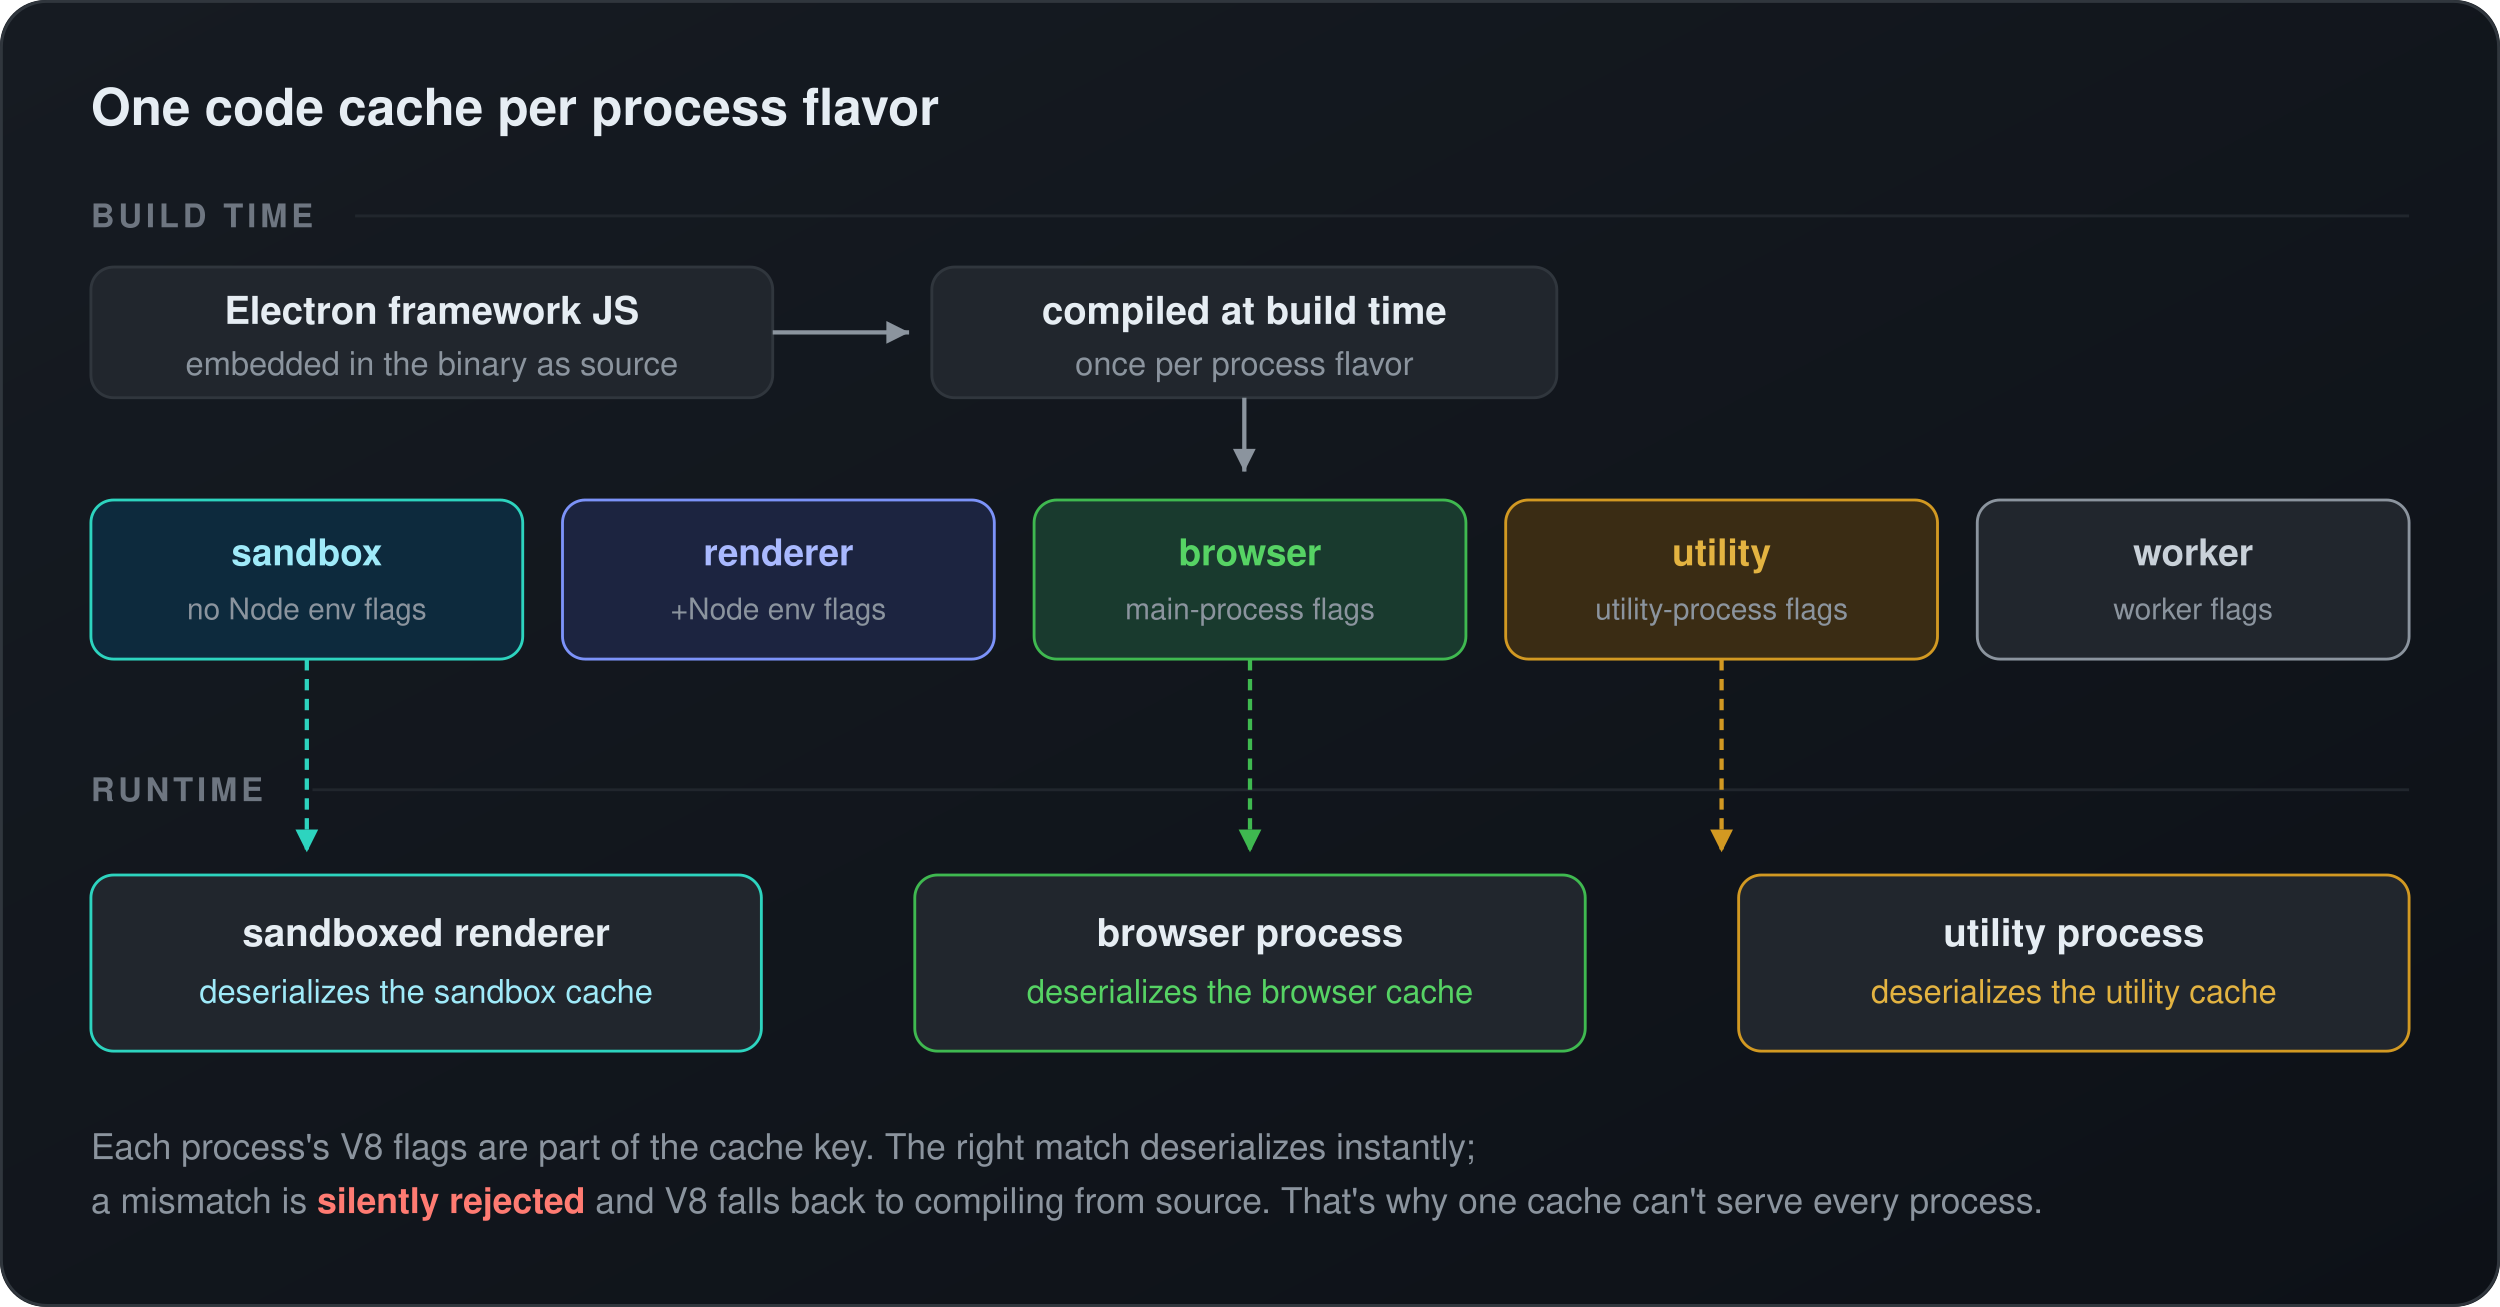
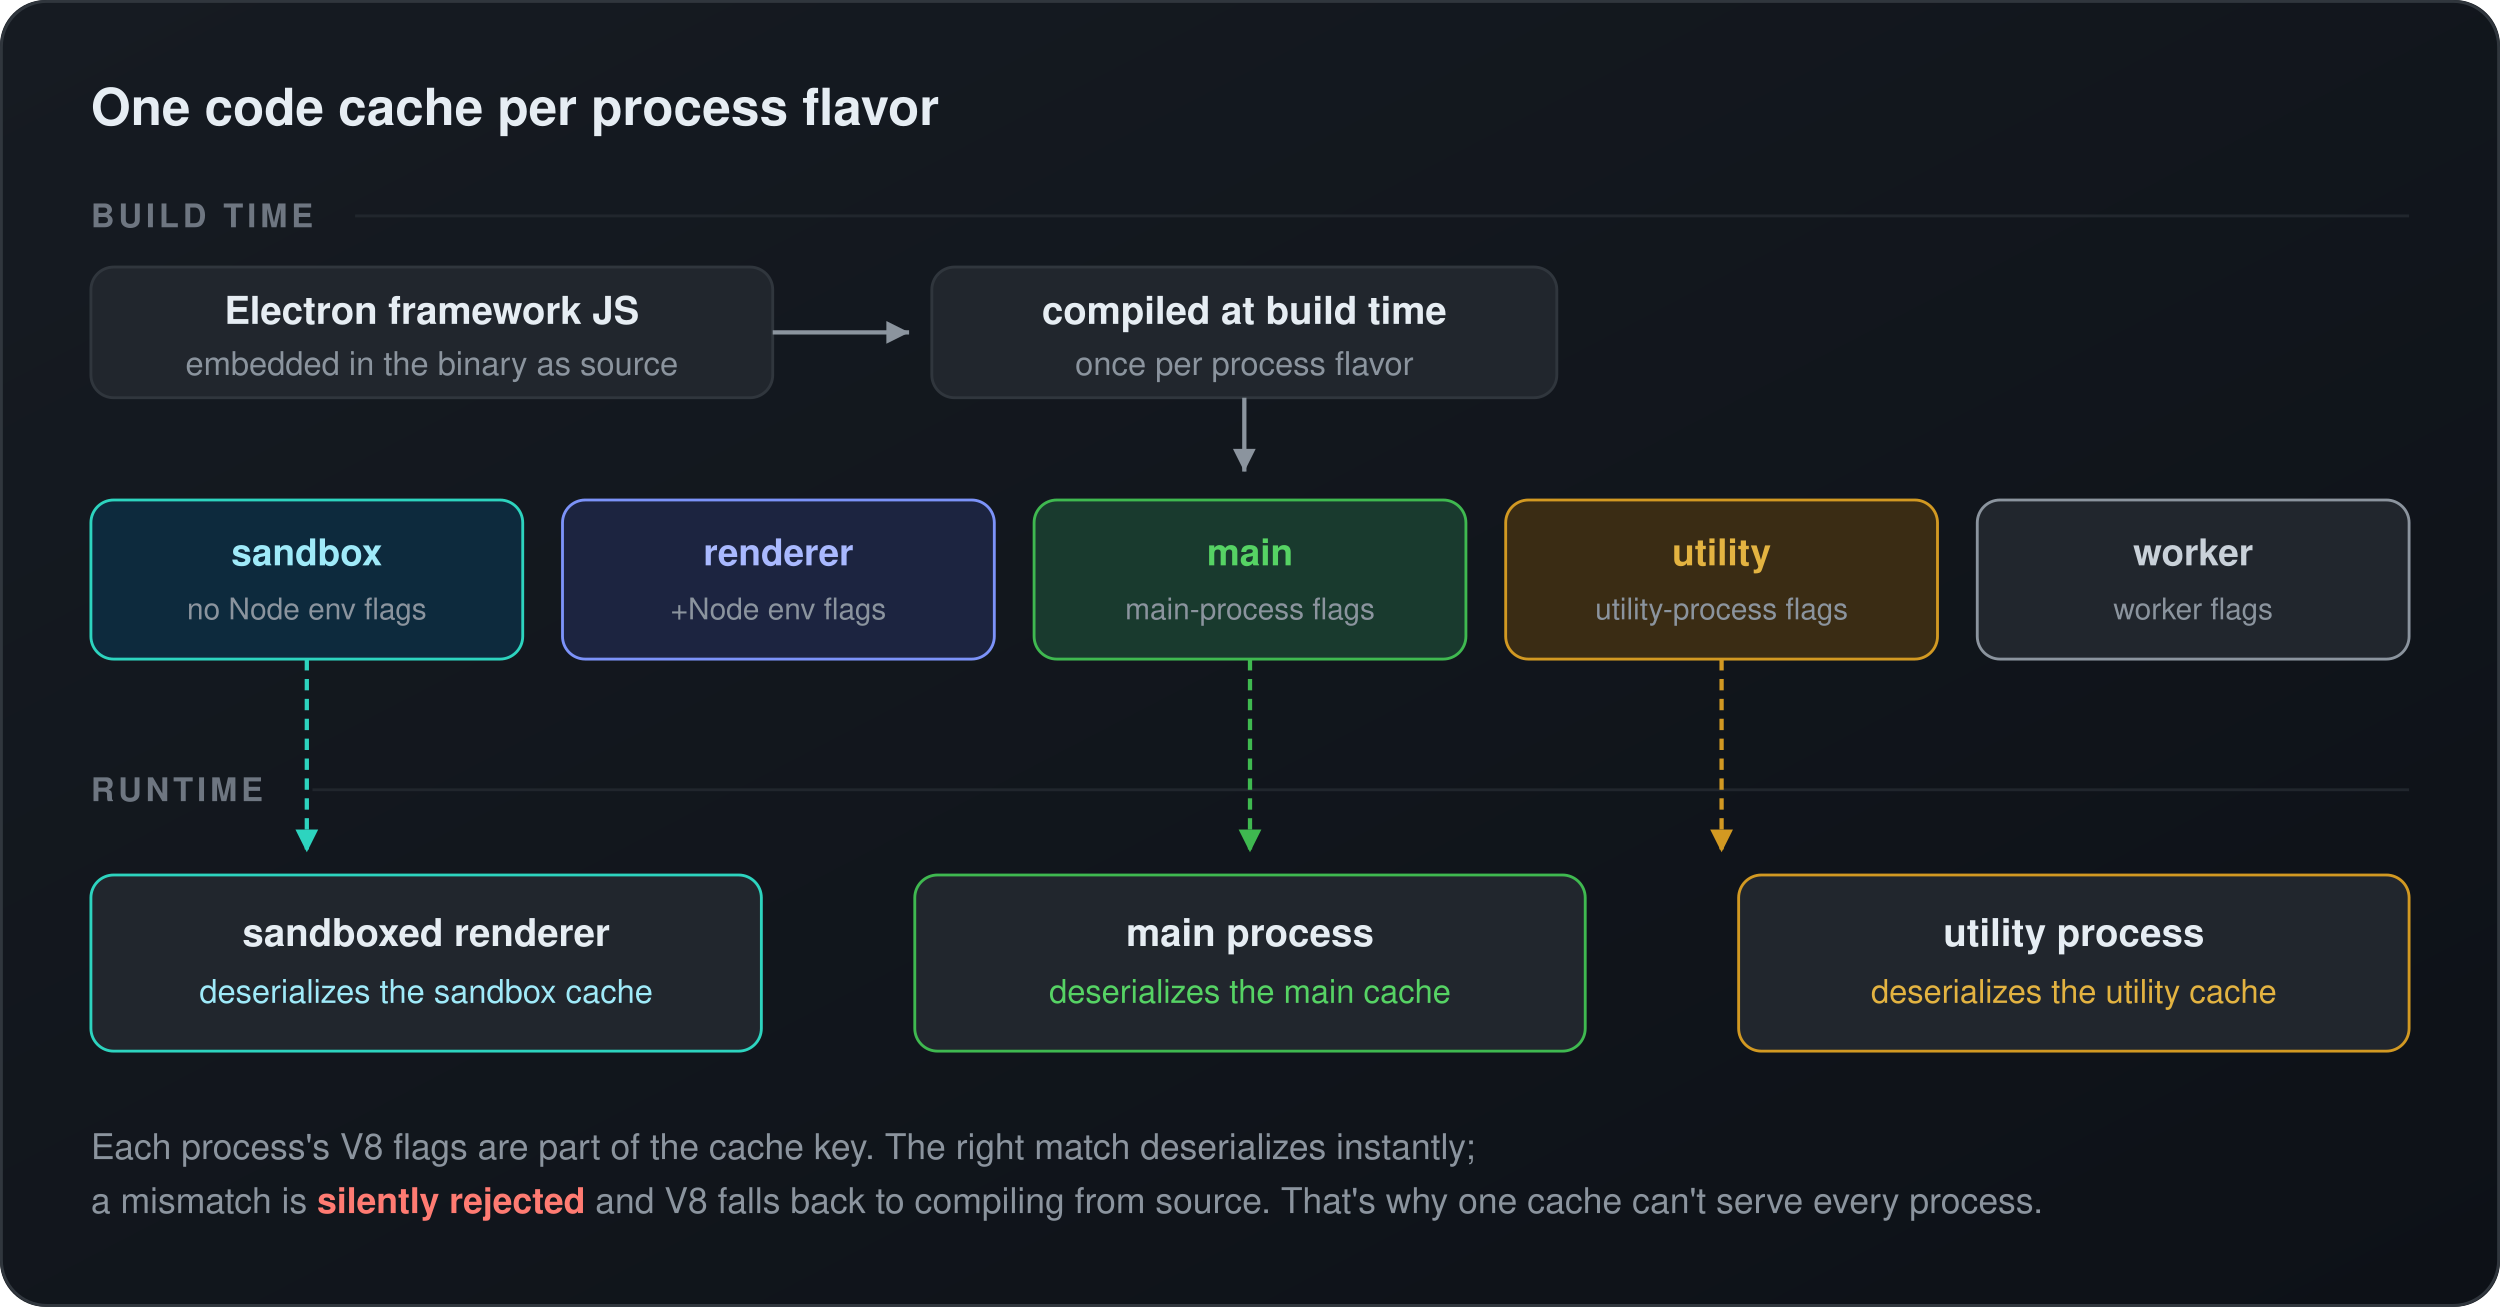
- <svg xmlns="http://www.w3.org/2000/svg" viewBox="0 0 880 460" font-family="-apple-system, BlinkMacSystemFont, 'Segoe UI', Helvetica, Arial, sans-serif" role="img" aria-label="How the build-time code cache works. At build time, Electron's framework JavaScript is compiled once per process flavor, producing five caches: sandbox, renderer, browser, utility, and worker, each keyed to that process type's V8 flags. At runtime, each process deserializes the cache that matches its own flags. A mismatched cache is silently rejected and V8 falls back to compiling from source.">
+ <svg xmlns="http://www.w3.org/2000/svg" viewBox="0 0 880 460" font-family="-apple-system, BlinkMacSystemFont, 'Segoe UI', Helvetica, Arial, sans-serif" role="img" aria-label="How the build-time code cache works. At build time, Electron's framework JavaScript is compiled once per process flavor, producing five caches: sandbox, renderer, main, utility, and worker, each keyed to that process type's V8 flags. At runtime, each process deserializes the cache that matches its own flags. A mismatched cache is silently rejected and V8 falls back to compiling from source.">
  <defs>
    <linearGradient id="bg" x1="0" y1="0" x2="1" y2="1">
      <stop offset="0" stop-color="#161b22" />
      <stop offset="1" stop-color="#0d1117" />
    </linearGradient>
  </defs>
  <rect width="880" height="460" rx="16" fill="url(#bg)" />
  <rect x="0.5" y="0.5" width="879" height="459" rx="16" fill="none" stroke="#30363d" />
  <text x="32" y="44" fill="#e6edf3" font-size="18" font-weight="700">One code cache per process flavor</text>
  <text x="32" y="80" fill="#6e7681" font-size="11.5" font-weight="700" letter-spacing="0.12em">BUILD TIME</text>
  <line x1="125" y1="76" x2="848" y2="76" stroke="#21262d" />
  <rect x="32" y="94" width="240" height="46" rx="8" fill="#21262d" stroke="#30363d" />
  <text x="152" y="114" fill="#e6edf3" font-size="13.5" font-weight="600" text-anchor="middle">Electron framework JS</text>
  <text x="152" y="132" fill="#8b949e" font-size="11.5" text-anchor="middle">embedded in the binary as source</text>
  <rect x="328" y="94" width="220" height="46" rx="8" fill="#21262d" stroke="#30363d" />
  <text x="438" y="114" fill="#e6edf3" font-size="13.5" font-weight="600" text-anchor="middle">compiled at build time</text>
  <text x="438" y="132" fill="#8b949e" font-size="11.5" text-anchor="middle">once per process flavor</text>
  <line x1="272" y1="117" x2="320" y2="117" stroke="#8b949e" stroke-width="1.5" />
  <path d="M 320 117 l -8 -4 l 0 8 z" fill="#8b949e" />
  <line x1="438" y1="140" x2="438" y2="166" stroke="#8b949e" stroke-width="1.5" />
  <path d="M 438 166 l -4 -8 l 8 0 z" fill="#8b949e" />
  <g>
    <rect x="32" y="176" width="152" height="56" rx="8" fill="#0d2a3d" stroke="#2dd4bf" />
    <text x="108" y="199" fill="#9feaf9" font-size="13" font-weight="700" text-anchor="middle">sandbox</text>
    <text x="108" y="218" fill="#8b949e" font-size="10.5" text-anchor="middle">no Node env flags</text>
    <rect x="198" y="176" width="152" height="56" rx="8" fill="#1c2440" stroke="#7c93f9" />
    <text x="274" y="199" fill="#a9b9ff" font-size="13" font-weight="700" text-anchor="middle">renderer</text>
    <text x="274" y="218" fill="#8b949e" font-size="10.5" text-anchor="middle">+Node env flags</text>
    <rect x="364" y="176" width="152" height="56" rx="8" fill="#193a2e" stroke="#3fb950" />
-     <text x="440" y="199" fill="#56d364" font-size="13" font-weight="700" text-anchor="middle">browser</text>
+     <text x="440" y="199" fill="#56d364" font-size="13" font-weight="700" text-anchor="middle">main</text>
    <text x="440" y="218" fill="#8b949e" font-size="10.5" text-anchor="middle">main-process flags</text>
    <rect x="530" y="176" width="152" height="56" rx="8" fill="#3a2c14" stroke="#d29922" />
    <text x="606" y="199" fill="#e3b341" font-size="13" font-weight="700" text-anchor="middle">utility</text>
    <text x="606" y="218" fill="#8b949e" font-size="10.5" text-anchor="middle">utility-process flags</text>
    <rect x="696" y="176" width="152" height="56" rx="8" fill="#21262d" stroke="#8b949e" />
    <text x="772" y="199" fill="#c9d1d9" font-size="13" font-weight="700" text-anchor="middle">worker</text>
    <text x="772" y="218" fill="#8b949e" font-size="10.5" text-anchor="middle">worker flags</text>
  </g>
  <text x="32" y="282" fill="#6e7681" font-size="11.5" font-weight="700" letter-spacing="0.12em">RUNTIME</text>
  <line x1="110" y1="278" x2="848" y2="278" stroke="#21262d" />
  <line x1="108" y1="232" x2="108" y2="300" stroke="#2dd4bf" stroke-width="1.5" stroke-dasharray="4 3" />
  <path d="M 108 300 l -4 -8 l 8 0 z" fill="#2dd4bf" />
  <line x1="440" y1="232" x2="440" y2="300" stroke="#3fb950" stroke-width="1.5" stroke-dasharray="4 3" />
  <path d="M 440 300 l -4 -8 l 8 0 z" fill="#3fb950" />
  <line x1="606" y1="232" x2="606" y2="300" stroke="#d29922" stroke-width="1.5" stroke-dasharray="4 3" />
  <path d="M 606 300 l -4 -8 l 8 0 z" fill="#d29922" />
  <rect x="32" y="308" width="236" height="62" rx="8" fill="#21262d" stroke="#2dd4bf" />
  <text x="150" y="333" fill="#e6edf3" font-size="13.5" font-weight="600" text-anchor="middle">sandboxed renderer</text>
  <text x="150" y="353" fill="#9feaf9" font-size="11.5" text-anchor="middle">deserializes the sandbox cache</text>
  <rect x="322" y="308" width="236" height="62" rx="8" fill="#21262d" stroke="#3fb950" />
-   <text x="440" y="333" fill="#e6edf3" font-size="13.5" font-weight="600" text-anchor="middle">browser process</text>
-   <text x="440" y="353" fill="#56d364" font-size="11.5" text-anchor="middle">deserializes the browser cache</text>
+   <text x="440" y="333" fill="#e6edf3" font-size="13.5" font-weight="600" text-anchor="middle">main process</text>
+   <text x="440" y="353" fill="#56d364" font-size="11.5" text-anchor="middle">deserializes the main cache</text>
  <rect x="612" y="308" width="236" height="62" rx="8" fill="#21262d" stroke="#d29922" />
  <text x="730" y="333" fill="#e6edf3" font-size="13.5" font-weight="600" text-anchor="middle">utility process</text>
  <text x="730" y="353" fill="#e3b341" font-size="11.5" text-anchor="middle">deserializes the utility cache</text>
  <text x="32" y="408" fill="#8b949e" font-size="12.5">Each process's V8 flags are part of the cache key. The right match deserializes instantly;</text>
  <text x="32" y="427" fill="#8b949e" font-size="12.5">a mismatch is <tspan fill="#ff7b72" font-weight="600">silently rejected</tspan> and V8 falls back to compiling from source. That's why one cache can't serve every process.</text>
</svg>
